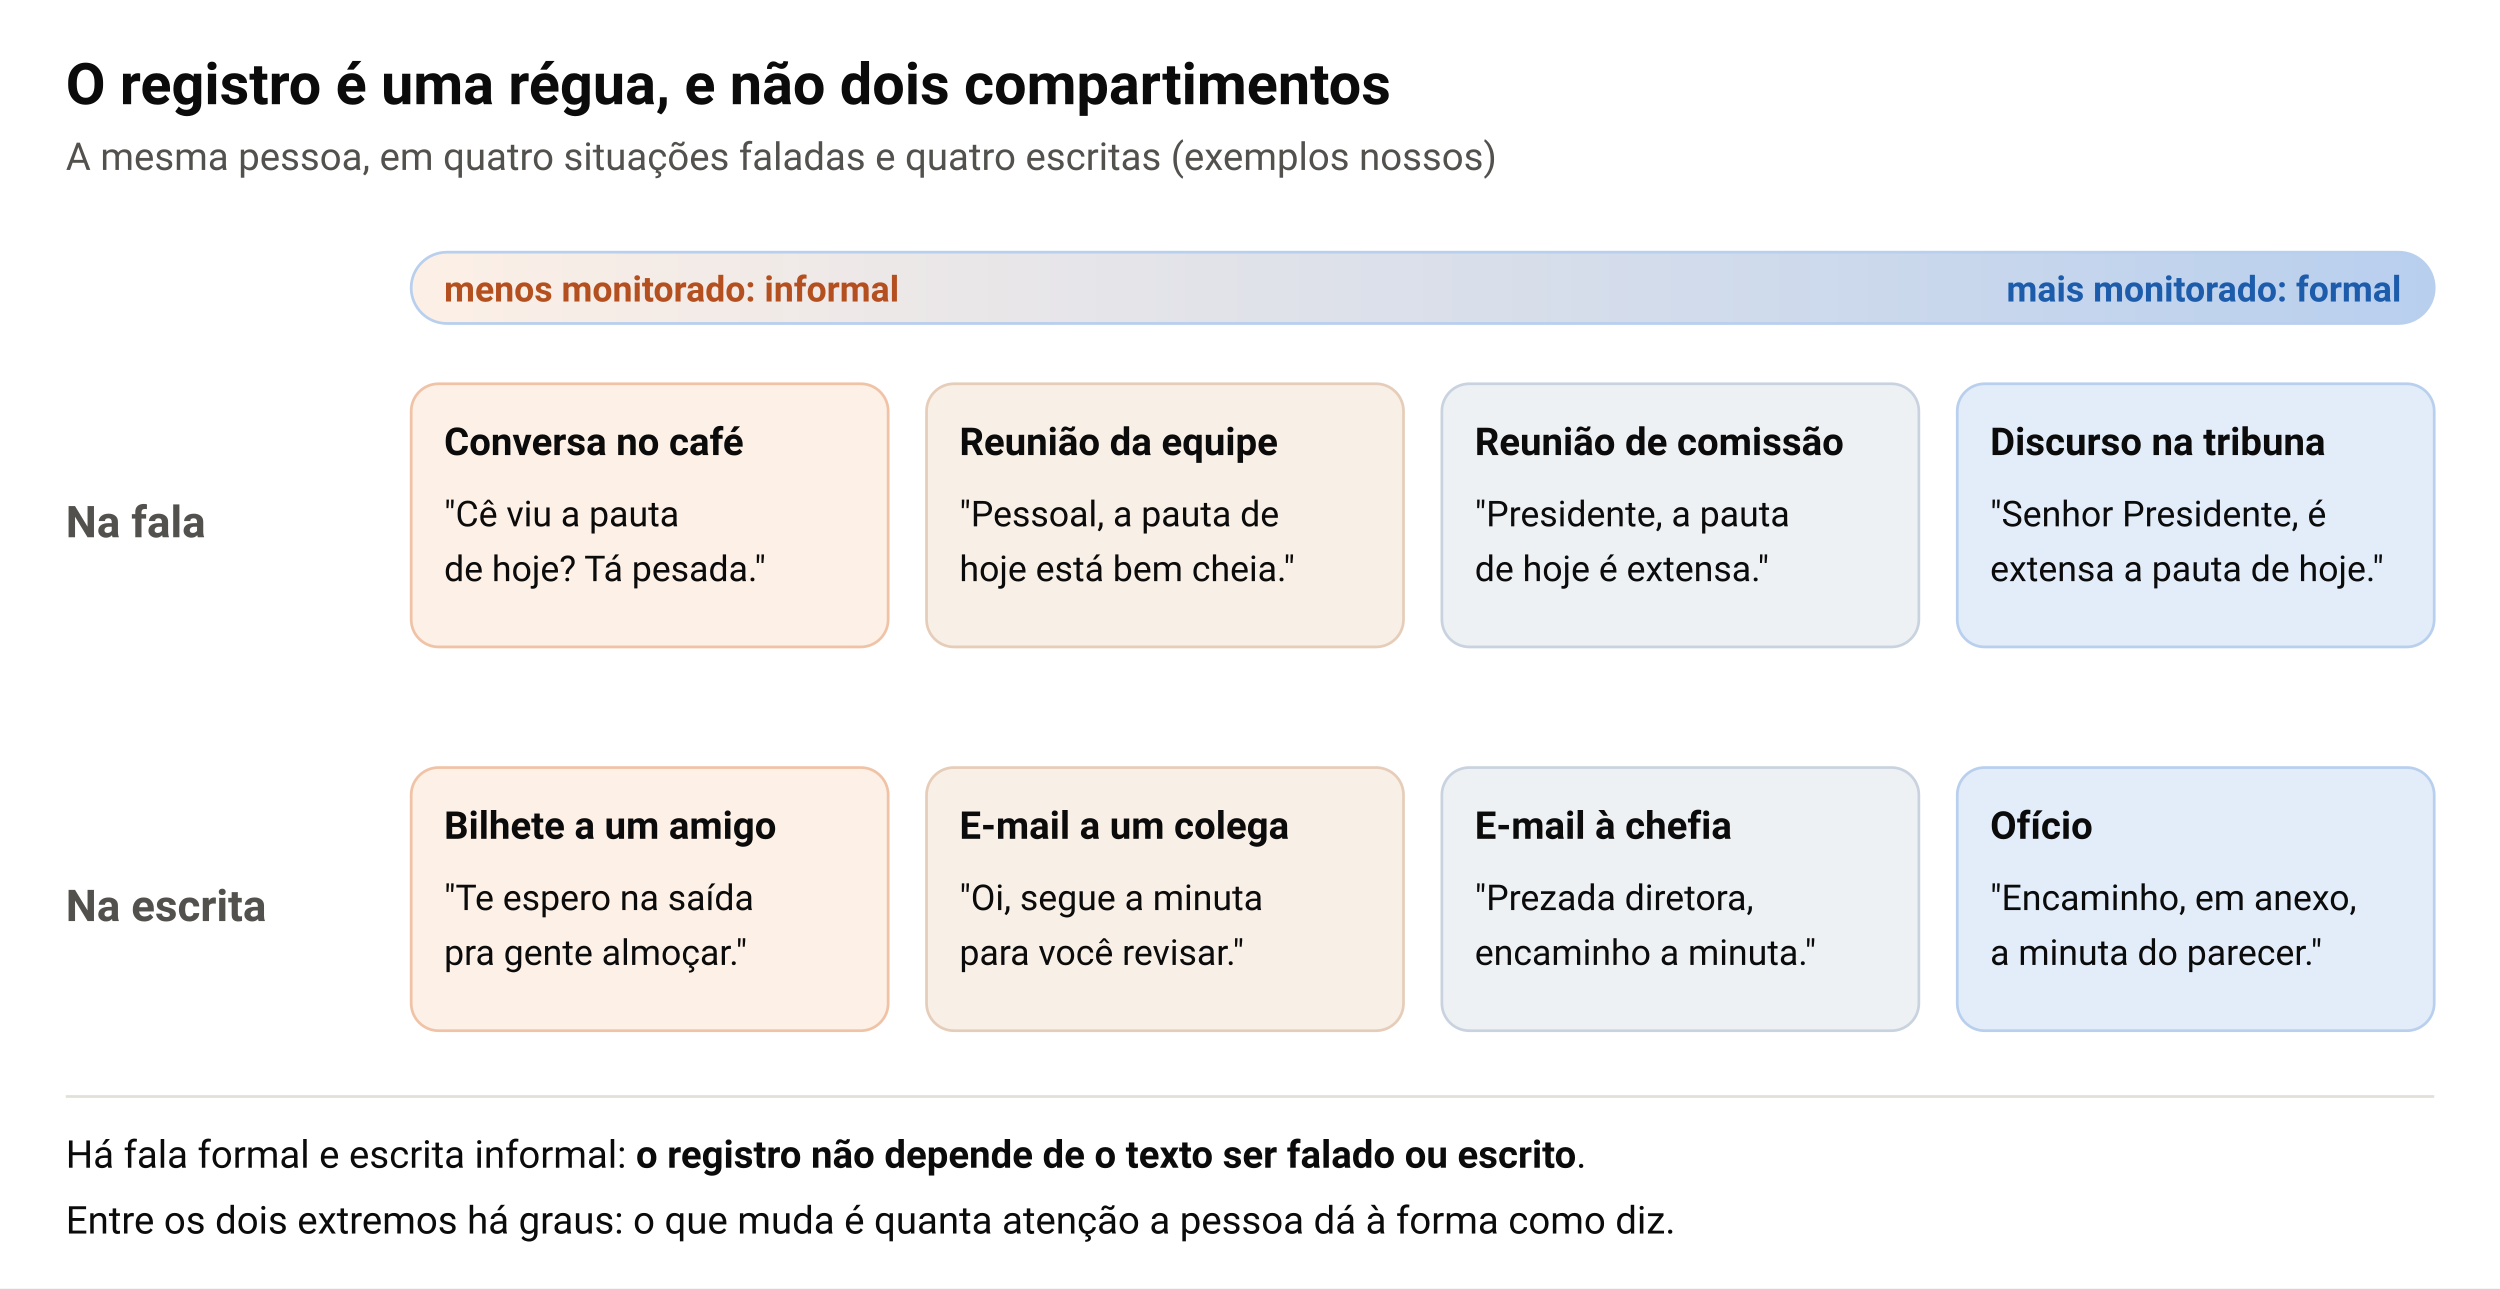
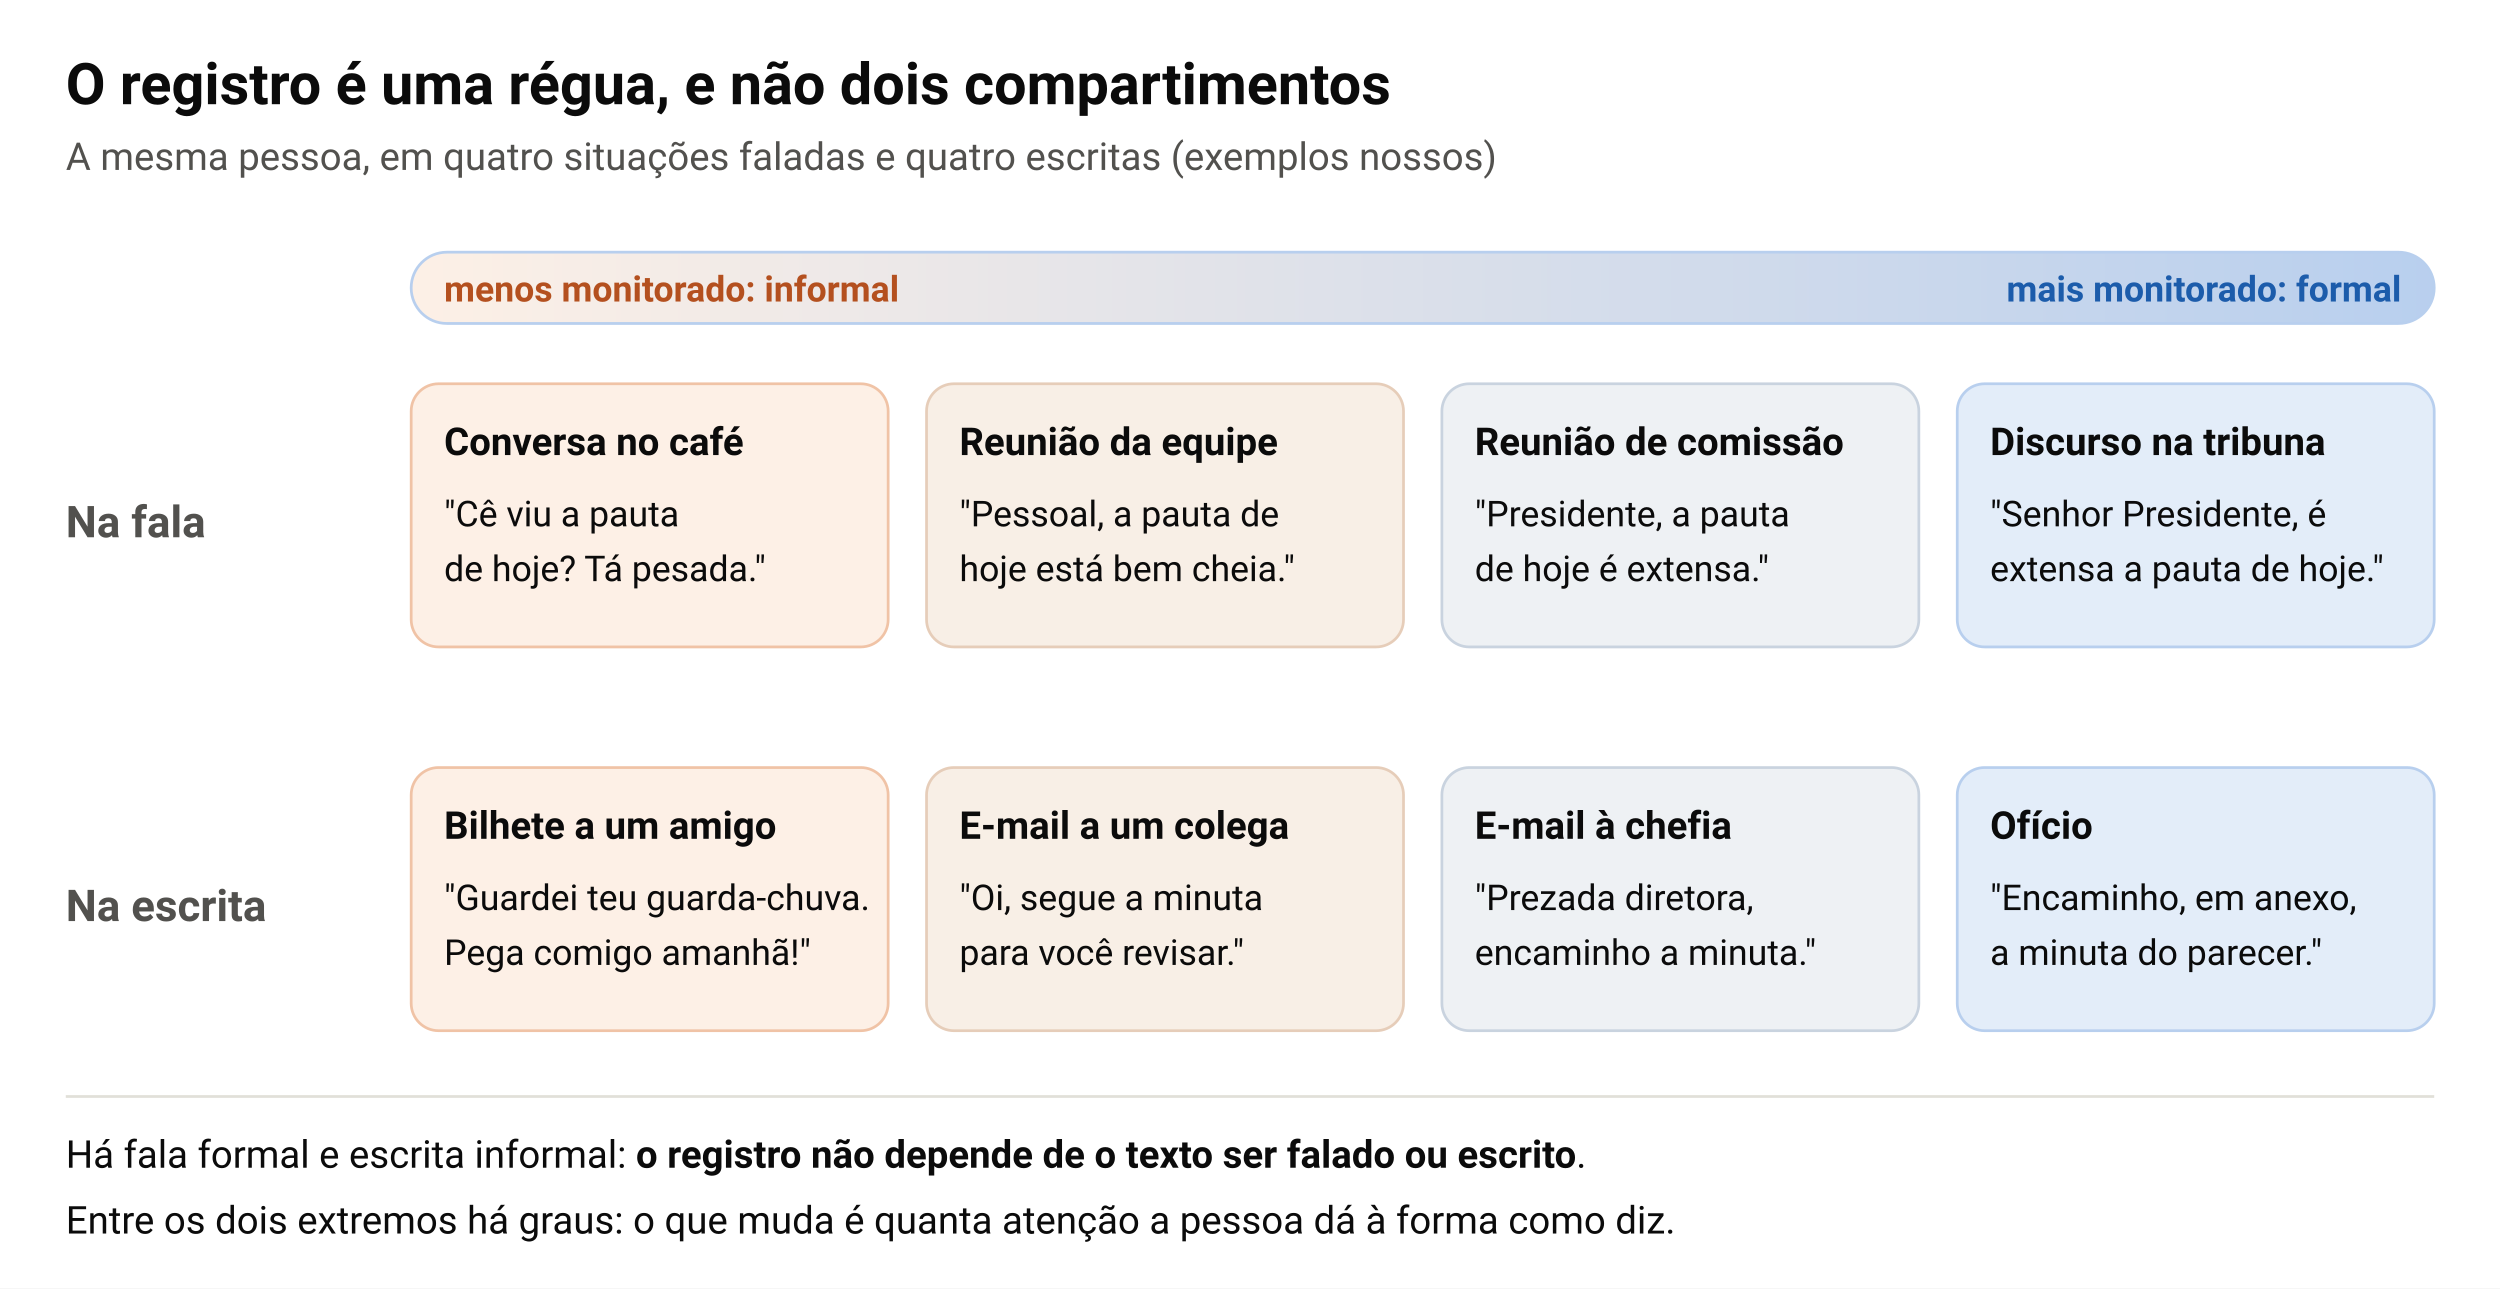
<svg xmlns="http://www.w3.org/2000/svg" width="912" height="470" viewBox="0 0 912 470" font-family="system-ui, -apple-system, 'Segoe UI', Roboto, 'Helvetica Neue', Arial, sans-serif">
  <rect width="912" height="470" fill="#ffffff" />
  <text x="24" y="38" font-size="21" font-weight="700" fill="#0b0b0b">O registro é uma régua, e não dois compartimentos</text>
  <text x="24" y="62" font-size="14" fill="#52514e">A mesma pessoa, em quatro situações faladas e quatro escritas (exemplos nossos)</text>
  <defs>
    <linearGradient id="g" x1="0" x2="1" y1="0" y2="0">
      <stop offset="0" stop-color="#fdf0e6" />
      <stop offset="1" stop-color="#b8cfee" />
    </linearGradient>
  </defs>
  <rect x="150" y="92" width="738" height="26" rx="13" fill="url(#g)" stroke="#b8cfee" />
  <text x="162" y="110" font-size="13" font-weight="700" fill="#b4501f">menos monitorado: informal</text>
  <text x="876" y="110" font-size="13" font-weight="700" fill="#1c5cab" text-anchor="end">mais monitorado: formal</text>
  <g font-size="16" font-weight="700" fill="#52514e">
    <text x="24" y="196">Na fala</text>
    <text x="24" y="336">Na escrita</text>
  </g>
  <g font-size="13" fill="#0b0b0b">
    <g transform="translate(150 140)">
      <rect width="174" height="96" rx="10" fill="#fdf0e6" stroke="#f0c3a6" />
      <text x="12" y="26" font-size="14" font-weight="700">Conversa no café</text>
      <text x="12" y="52">"Cê viu a pauta</text>
      <text x="12" y="72">de hoje? Tá pesada."</text>
    </g>
    <g transform="translate(338 140)">
      <rect width="174" height="96" rx="10" fill="#f8efe6" stroke="#e6cdb9" />
      <text x="12" y="26" font-size="14" font-weight="700">Reunião da equipe</text>
      <text x="12" y="52">"Pessoal, a pauta de</text>
      <text x="12" y="72">hoje está bem cheia."</text>
    </g>
    <g transform="translate(526 140)">
      <rect width="174" height="96" rx="10" fill="#eef1f4" stroke="#c9d3df" />
      <text x="12" y="26" font-size="14" font-weight="700">Reunião de comissão</text>
      <text x="12" y="52">"Presidente, a pauta</text>
      <text x="12" y="72">de hoje é extensa."</text>
    </g>
    <g transform="translate(714 140)">
      <rect width="174" height="96" rx="10" fill="#e3edf9" stroke="#b8cfee" />
      <text x="12" y="26" font-size="14" font-weight="700">Discurso na tribuna</text>
      <text x="12" y="52">"Senhor Presidente, é</text>
      <text x="12" y="72">extensa a pauta de hoje."</text>
    </g>
  </g>
  <g font-size="13" fill="#0b0b0b">
    <g transform="translate(150 280)">
      <rect width="174" height="96" rx="10" fill="#fdf0e6" stroke="#f0c3a6" />
      <text x="12" y="26" font-size="14" font-weight="700">Bilhete a um amigo</text>
-       <text x="12" y="52">"Te espero na saída</text>
-       <text x="12" y="72">pra gente almoçar."</text>
+       <text x="12" y="52">"Guardei teu guarda-chuva.</text>
+       <text x="12" y="72">Pega comigo amanhã!"</text>
    </g>
    <g transform="translate(338 280)">
      <rect width="174" height="96" rx="10" fill="#f8efe6" stroke="#e6cdb9" />
      <text x="12" y="26" font-size="14" font-weight="700">E-mail a um colega</text>
      <text x="12" y="52">"Oi, segue a minuta</text>
      <text x="12" y="72">para você revisar."</text>
    </g>
    <g transform="translate(526 280)">
      <rect width="174" height="96" rx="10" fill="#eef1f4" stroke="#c9d3df" />
      <text x="12" y="26" font-size="14" font-weight="700">E-mail à chefia</text>
      <text x="12" y="52">"Prezada diretora,</text>
      <text x="12" y="72">encaminho a minuta."</text>
    </g>
    <g transform="translate(714 280)">
      <rect width="174" height="96" rx="10" fill="#e3edf9" stroke="#b8cfee" />
      <text x="12" y="26" font-size="14" font-weight="700">Ofício</text>
      <text x="12" y="52">"Encaminho, em anexo,</text>
      <text x="12" y="72">a minuta do parecer."</text>
    </g>
  </g>
  <line x1="24" y1="400" x2="888" y2="400" stroke="#e1e0d9" />
  <text x="24" y="426" font-size="14" fill="#0b0b0b">Há fala formal e escrita informal: <tspan font-weight="700">o registro não depende de o texto ser falado ou escrito</tspan>.</text>
  <text x="24" y="450" font-size="14" fill="#0b0b0b">Entre os dois extremos há graus: o que muda é quanta atenção a pessoa dá à forma como diz.</text>
</svg>
